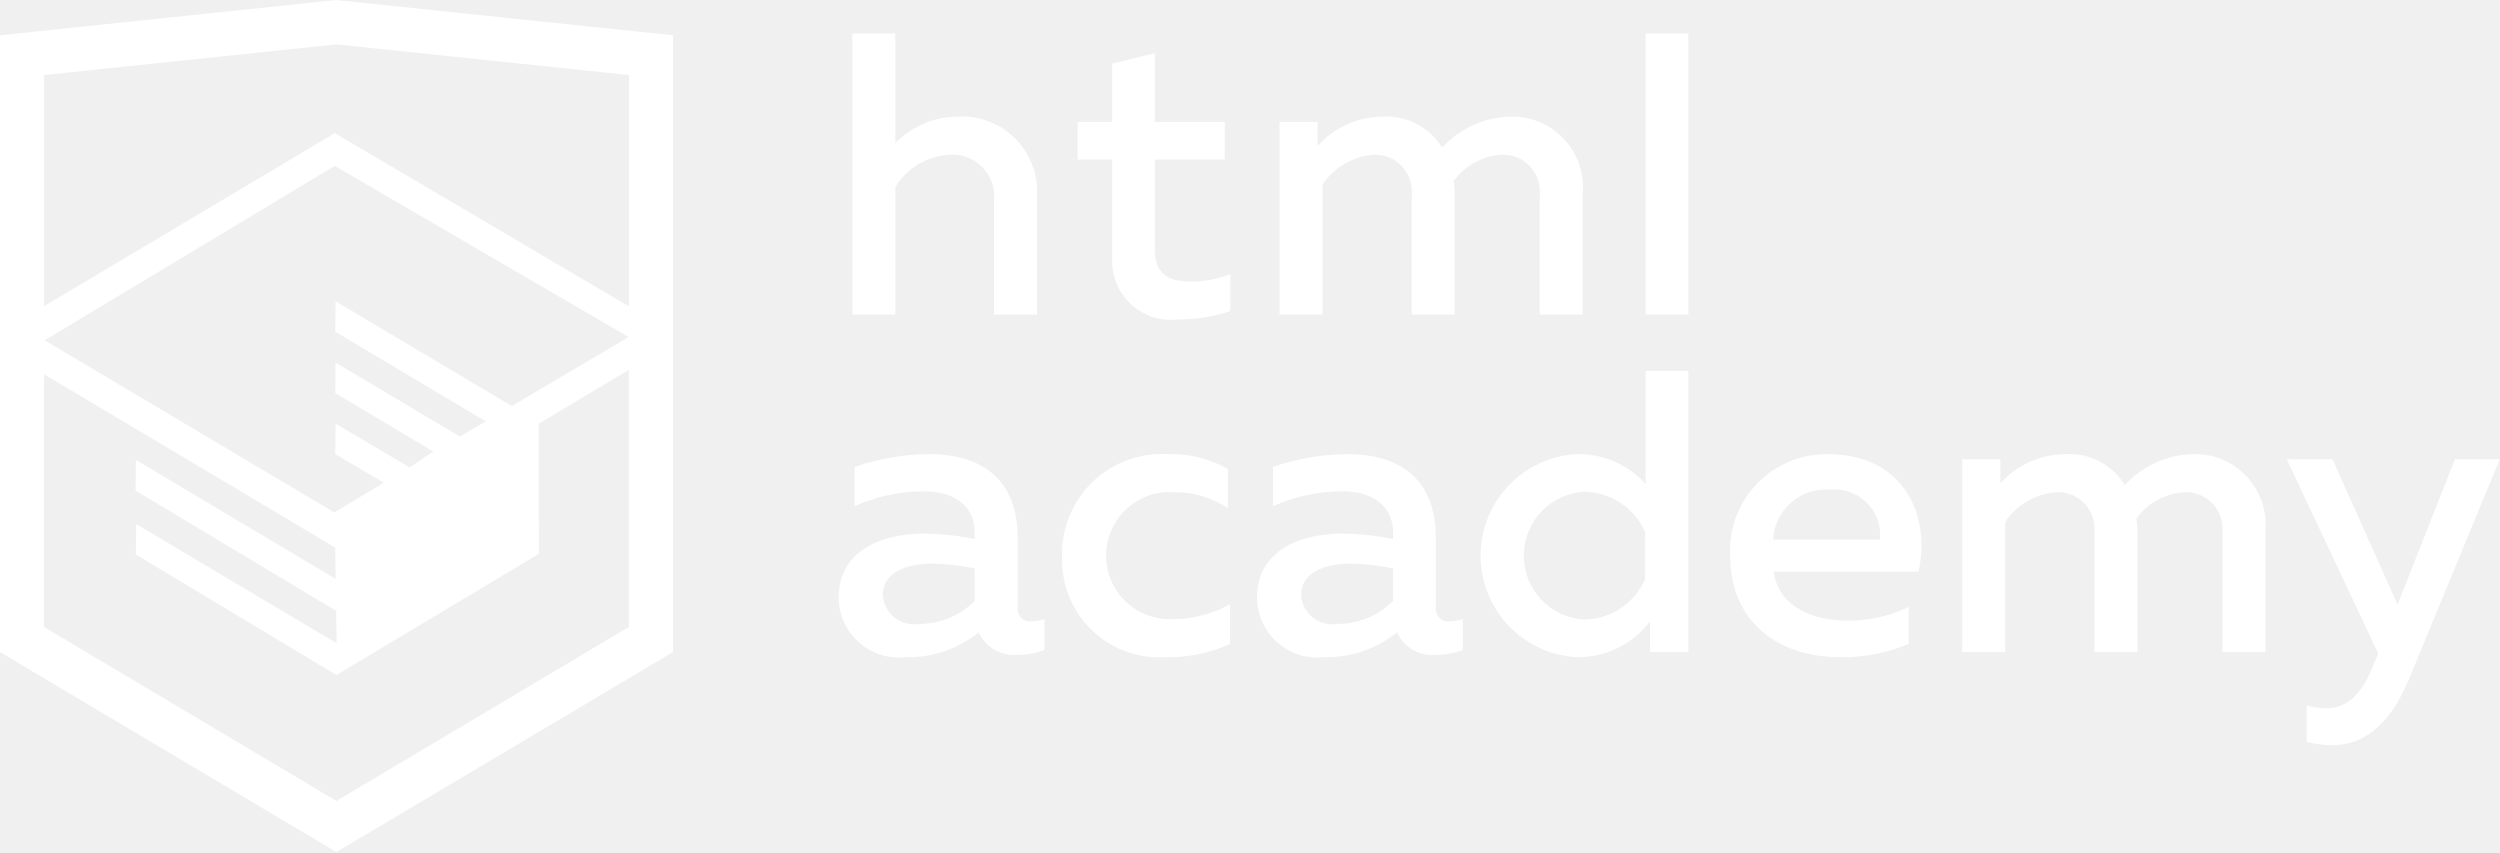
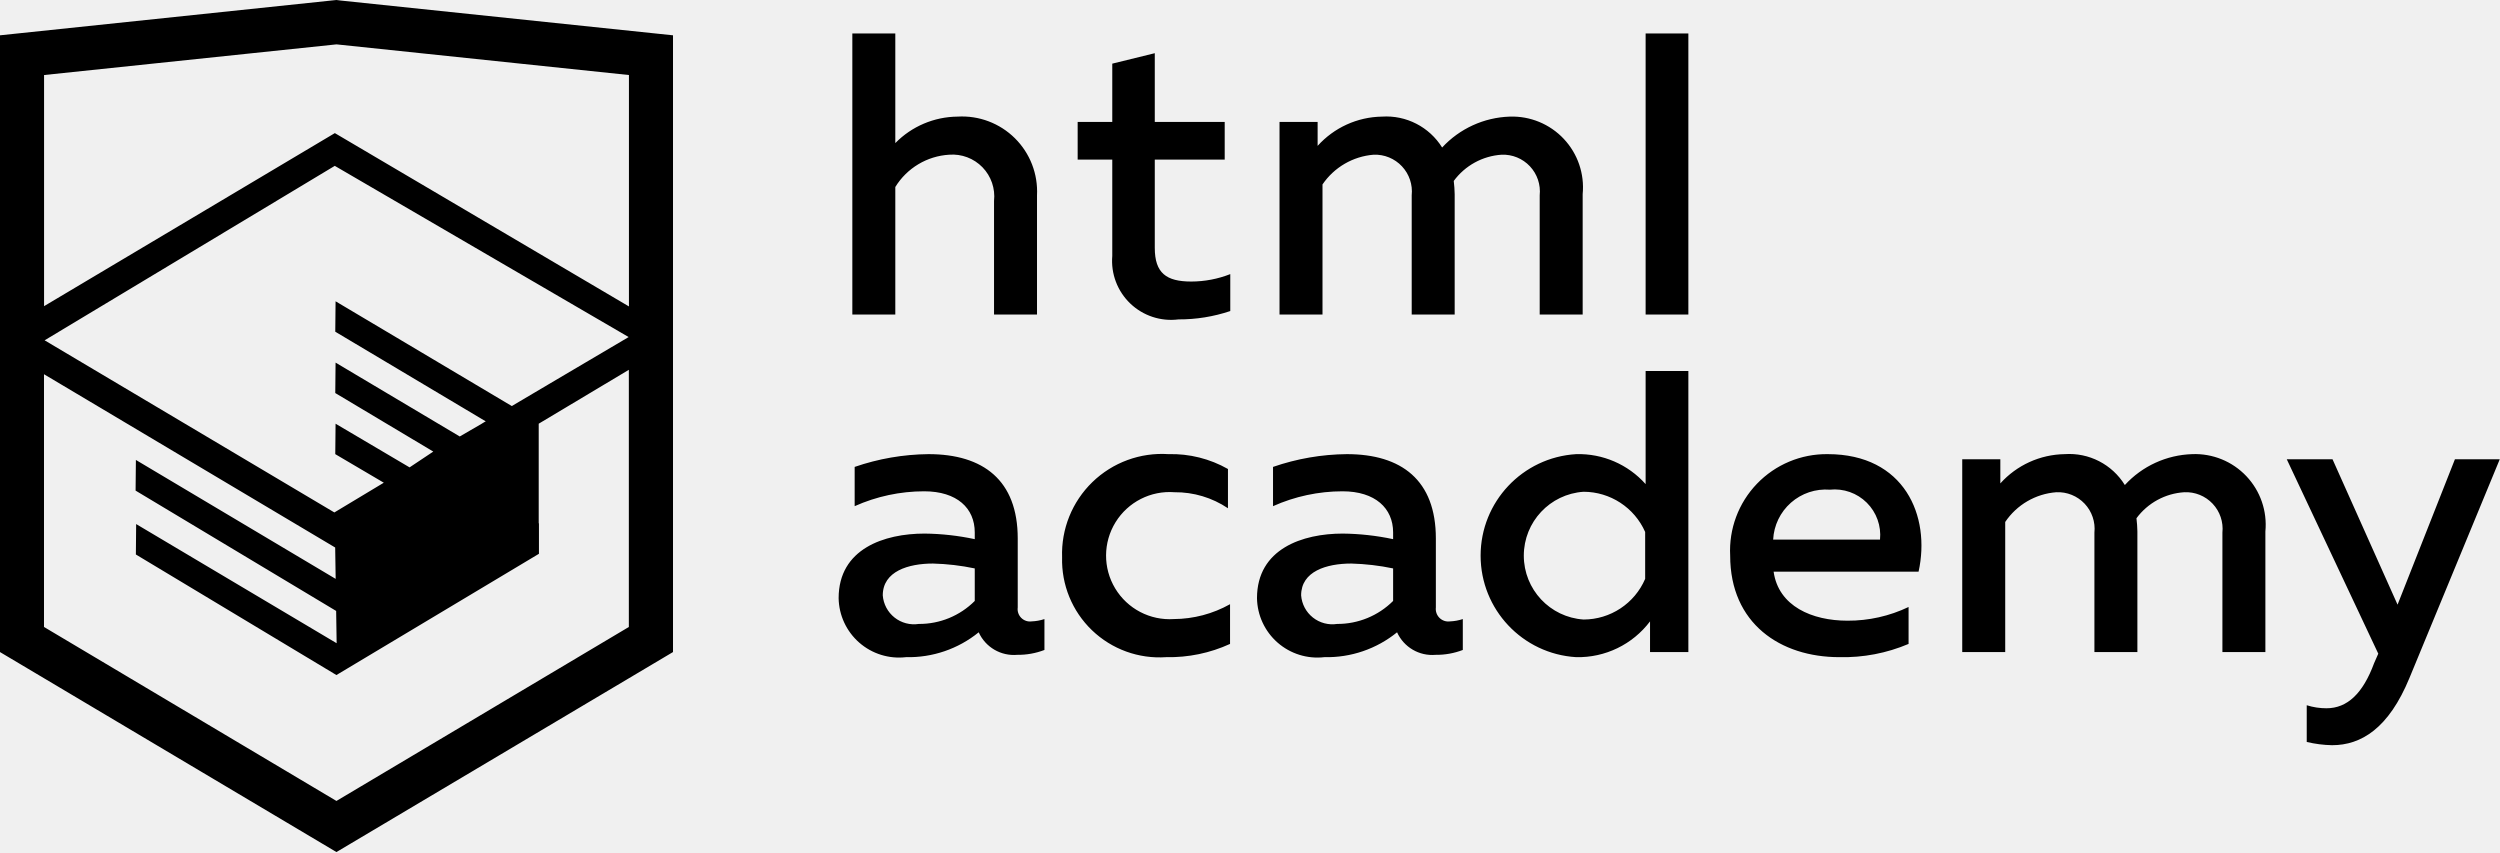
<svg xmlns="http://www.w3.org/2000/svg" width="107.622" height="36.69" viewBox="0 0 107.622 36.69">
-   <defs>
-     <style>
-       .cls-1 {
-         fill: #fff;
-         fill-rule: evenodd;
-       }
-     </style>
-   </defs>
-   <path id="Лого" class="cls-1" d="M1029.6,2359.28a1.983,1.983,0,0,0,.55-0.1v1.33a3.162,3.162,0,0,1-1.17.21,1.663,1.663,0,0,1-1.66-.97,4.791,4.791,0,0,1-3.13,1.07,2.6,2.6,0,0,1-2.9-2.54c0-2.13,1.97-2.78,3.7-2.78a10.909,10.909,0,0,1,2.16.24v-0.29c0-1.04-.76-1.77-2.18-1.77a7.336,7.336,0,0,0-2.99.64v-1.69a10.041,10.041,0,0,1,3.18-.55c2.35,0,3.84,1.12,3.84,3.63v2.97a0.533,0.533,0,0,0,.6.6m-6.41-1.12a1.348,1.348,0,0,0,1.55,1.23,3.373,3.373,0,0,0,2.41-.99V2357a9.984,9.984,0,0,0-1.8-.21c-1.05,0-2.16.33-2.16,1.37m12.3-6.08a4.919,4.919,0,0,1,2.56.64v1.69a4.059,4.059,0,0,0-2.3-.69,2.737,2.737,0,1,0-.03,5.46,5,5,0,0,0,2.42-.64v1.71a6.285,6.285,0,0,1-2.75.57,4.192,4.192,0,0,1-4.48-4.3,4.3,4.3,0,0,1,4.58-4.44m12.12,7.2a1.983,1.983,0,0,0,.55-0.1v1.33a3.162,3.162,0,0,1-1.17.21,1.663,1.663,0,0,1-1.66-.97,4.791,4.791,0,0,1-3.13,1.07,2.6,2.6,0,0,1-2.9-2.54c0-2.13,1.97-2.78,3.69-2.78a11.01,11.01,0,0,1,2.17.24v-0.29c0-1.04-.77-1.77-2.18-1.77a7.336,7.336,0,0,0-2.99.64v-1.69a9.985,9.985,0,0,1,3.18-.55c2.35,0,3.83,1.12,3.83,3.63v2.97a0.54,0.54,0,0,0,.61.6m-6.41-1.12a1.348,1.348,0,0,0,1.55,1.23,3.39,3.39,0,0,0,2.41-.99V2357a10.093,10.093,0,0,0-1.8-.21c-1.06,0-2.16.33-2.16,1.37m16.67-9.66v12.1h-1.65v-1.32a3.876,3.876,0,0,1-3.18,1.54,4.378,4.378,0,0,1,0-8.74,3.861,3.861,0,0,1,2.99,1.29v-4.87h1.84Zm-4.51,5.2a2.756,2.756,0,0,0,0,5.5,2.89,2.89,0,0,0,2.65-1.75v-2.02a2.905,2.905,0,0,0-2.65-1.73m10.51-1.62c3.3,0,4.44,2.66,3.91,5.06h-6.24c0.21,1.49,1.66,2.11,3.18,2.11a6.036,6.036,0,0,0,2.63-.59v1.59a7.192,7.192,0,0,1-2.98.57c-2.54,0-4.7-1.45-4.7-4.37a4.153,4.153,0,0,1,4.2-4.37m0.09,1.53a2.269,2.269,0,0,0-2.44,2.15h4.6a1.964,1.964,0,0,0-2.16-2.15m5.7,6.99v-8.3h1.64v1.04a3.806,3.806,0,0,1,2.77-1.26,2.813,2.813,0,0,1,2.59,1.33,4.106,4.106,0,0,1,2.9-1.33,3.042,3.042,0,0,1,3.15,3.33v5.19h-1.85v-5.14a1.577,1.577,0,0,0-1.64-1.74,2.774,2.774,0,0,0-2.06,1.12,5.459,5.459,0,0,1,.04.57v5.19h-1.85v-5.14a1.577,1.577,0,0,0-1.64-1.74,2.919,2.919,0,0,0-2.2,1.28v5.6h-1.85Zm21.21-8.3h1.93l-3.89,9.42c-0.89,2.16-2.07,2.89-3.33,2.89a5.088,5.088,0,0,1-1.09-.14v-1.58a2.787,2.787,0,0,0,.85.13c0.9,0,1.57-.64,2.05-1.94l0.18-.41-3.94-8.37h1.97l2.8,6.26Zm-67.14-18.33v4.72a3.8,3.8,0,0,1,2.68-1.14,3.231,3.231,0,0,1,3.42,3.39v5.13h-1.85v-4.89a1.8,1.8,0,0,0-1.93-1.99,2.927,2.927,0,0,0-2.32,1.39v5.49h-1.85v-12.1h1.85Zm11.17,0.85v2.96h3.01v1.62h-3.01v3.8c0,1.09.5,1.45,1.57,1.45a4.608,4.608,0,0,0,1.68-.32v1.59a6.9,6.9,0,0,1-2.23.36,2.539,2.539,0,0,1-2.85-2.73v-4.15h-1.49v-1.62h1.49v-2.51Zm5.37,11.25v-8.29h1.64v1.03a3.806,3.806,0,0,1,2.77-1.26,2.833,2.833,0,0,1,2.59,1.33,4.15,4.15,0,0,1,2.91-1.33,3.048,3.048,0,0,1,3.14,3.34v5.18h-1.85v-5.13a1.585,1.585,0,0,0-1.64-1.75,2.783,2.783,0,0,0-2.06,1.13,5.459,5.459,0,0,1,.04.57v5.18h-1.85v-5.13a1.585,1.585,0,0,0-1.64-1.75,2.948,2.948,0,0,0-2.2,1.28v5.6h-1.85Zm15.76,0h1.84v-12.1h-1.84v12.1Zm-56.207-13.52-0.152-.02-14.484,1.52v26.55l14.484,8.61,14.489-8.61v-26.55Zm12.437,26.97-12.589,7.49-12.589-7.49v-10.88l12.535,7.46,0.021,1.35-8.6-5.12-0.013,1.32,8.634,5.18,0.021,1.39-8.631-5.13-0.012,1.31,8.633,5.19,8.719-5.22v-1.31h-0.01v-4.29l3.88-2.32v11.07Zm-0.01-12.48-3.44,2.03-1.59.94-7.586-4.51-0.013,1.31,6.479,3.86-0.06.03-0.13.08-0.93.54-5.346-3.18-0.013,1.31,4.219,2.52-0.99.66-0.03.02-3.186-1.88-0.013,1.31,2.089,1.23-2.128,1.28-12.473-7.41,12.491-7.51h0Zm0.01-1.32-12.657-7.46h0l-12.518,7.45v-9.95l12.589-1.32,12.589,1.32v9.96Z" transform="translate(-985.188 -2332.53)" />
+   <path class="svg-logo" d="M1029.6,2359.28a1.983,1.983,0,0,0,.55-0.1v1.33a3.162,3.162,0,0,1-1.17.21,1.663,1.663,0,0,1-1.66-.97,4.791,4.791,0,0,1-3.13,1.07,2.6,2.6,0,0,1-2.9-2.54c0-2.13,1.97-2.78,3.7-2.78a10.909,10.909,0,0,1,2.16.24v-0.29c0-1.04-.76-1.77-2.18-1.77a7.336,7.336,0,0,0-2.99.64v-1.69a10.041,10.041,0,0,1,3.18-.55c2.35,0,3.84,1.12,3.84,3.63v2.97a0.533,0.533,0,0,0,.6.6m-6.41-1.12a1.348,1.348,0,0,0,1.55,1.23,3.373,3.373,0,0,0,2.41-.99V2357a9.984,9.984,0,0,0-1.8-.21c-1.05,0-2.16.33-2.16,1.37m12.3-6.08a4.919,4.919,0,0,1,2.56.64v1.69a4.059,4.059,0,0,0-2.3-.69,2.737,2.737,0,1,0-.03,5.46,5,5,0,0,0,2.42-.64v1.71a6.285,6.285,0,0,1-2.75.57,4.192,4.192,0,0,1-4.48-4.3,4.3,4.3,0,0,1,4.58-4.44m12.12,7.2a1.983,1.983,0,0,0,.55-0.1v1.33a3.162,3.162,0,0,1-1.17.21,1.663,1.663,0,0,1-1.66-.97,4.791,4.791,0,0,1-3.13,1.07,2.6,2.6,0,0,1-2.9-2.54c0-2.13,1.97-2.78,3.69-2.78a11.01,11.01,0,0,1,2.17.24v-0.29c0-1.04-.77-1.77-2.18-1.77a7.336,7.336,0,0,0-2.99.64v-1.69a9.985,9.985,0,0,1,3.18-.55c2.35,0,3.83,1.12,3.83,3.63v2.97a0.54,0.54,0,0,0,.61.6m-6.41-1.12a1.348,1.348,0,0,0,1.55,1.23,3.39,3.39,0,0,0,2.41-.99V2357a10.093,10.093,0,0,0-1.8-.21c-1.06,0-2.16.33-2.16,1.37m16.67-9.66v12.1h-1.65v-1.32a3.876,3.876,0,0,1-3.18,1.54,4.378,4.378,0,0,1,0-8.74,3.861,3.861,0,0,1,2.99,1.29v-4.87h1.84Zm-4.51,5.2a2.756,2.756,0,0,0,0,5.5,2.89,2.89,0,0,0,2.65-1.75v-2.02a2.905,2.905,0,0,0-2.65-1.73m10.51-1.62c3.3,0,4.44,2.66,3.91,5.06h-6.24c0.21,1.49,1.66,2.11,3.18,2.11a6.036,6.036,0,0,0,2.63-.59v1.59a7.192,7.192,0,0,1-2.98.57c-2.54,0-4.7-1.45-4.7-4.37a4.153,4.153,0,0,1,4.2-4.37m0.09,1.53a2.269,2.269,0,0,0-2.44,2.15h4.6a1.964,1.964,0,0,0-2.16-2.15m5.7,6.99v-8.3h1.64v1.04a3.806,3.806,0,0,1,2.77-1.26,2.813,2.813,0,0,1,2.59,1.33,4.106,4.106,0,0,1,2.9-1.33,3.042,3.042,0,0,1,3.15,3.33v5.19h-1.85v-5.14a1.577,1.577,0,0,0-1.64-1.74,2.774,2.774,0,0,0-2.06,1.12,5.459,5.459,0,0,1,.04.57v5.19h-1.85v-5.14a1.577,1.577,0,0,0-1.64-1.74,2.919,2.919,0,0,0-2.2,1.28v5.6h-1.85Zm21.21-8.3h1.93l-3.89,9.42c-0.89,2.16-2.07,2.89-3.33,2.89a5.088,5.088,0,0,1-1.09-.14v-1.58a2.787,2.787,0,0,0,.85.13c0.9,0,1.57-.64,2.05-1.94l0.18-.41-3.94-8.37h1.97l2.8,6.26Zm-67.14-18.33v4.72a3.8,3.8,0,0,1,2.68-1.14,3.231,3.231,0,0,1,3.42,3.39v5.13h-1.85v-4.89a1.8,1.8,0,0,0-1.93-1.99,2.927,2.927,0,0,0-2.32,1.39v5.49h-1.85v-12.1h1.85Zm11.17,0.85v2.96h3.01v1.62h-3.01v3.8c0,1.09.5,1.45,1.57,1.45a4.608,4.608,0,0,0,1.68-.32v1.59a6.9,6.9,0,0,1-2.23.36,2.539,2.539,0,0,1-2.85-2.73v-4.15h-1.49v-1.62h1.49v-2.51Zm5.37,11.25v-8.29h1.64v1.03a3.806,3.806,0,0,1,2.77-1.26,2.833,2.833,0,0,1,2.59,1.33,4.15,4.15,0,0,1,2.91-1.33,3.048,3.048,0,0,1,3.14,3.34v5.18h-1.85v-5.13a1.585,1.585,0,0,0-1.64-1.75,2.783,2.783,0,0,0-2.06,1.13,5.459,5.459,0,0,1,.04.57v5.18h-1.85v-5.13a1.585,1.585,0,0,0-1.64-1.75,2.948,2.948,0,0,0-2.2,1.28v5.6h-1.85Zm15.76,0h1.84v-12.1h-1.84v12.1Zm-56.207-13.52-0.152-.02-14.484,1.52v26.55l14.484,8.61,14.489-8.61v-26.55Zm12.437,26.97-12.589,7.49-12.589-7.49v-10.88l12.535,7.46,0.021,1.35-8.6-5.12-0.013,1.32,8.634,5.18,0.021,1.39-8.631-5.13-0.012,1.31,8.633,5.19,8.719-5.22v-1.31h-0.01v-4.29l3.88-2.32v11.07Zm-0.01-12.48-3.44,2.03-1.59.94-7.586-4.51-0.013,1.31,6.479,3.86-0.06.03-0.13.08-0.93.54-5.346-3.18-0.013,1.31,4.219,2.52-0.99.66-0.03.02-3.186-1.88-0.013,1.31,2.089,1.23-2.128,1.28-12.473-7.41,12.491-7.51h0Zm0.01-1.32-12.657-7.46h0l-12.518,7.45v-9.95l12.589-1.32,12.589,1.32v9.96Z" transform="translate(-985.188 -2332.53)" />
</svg>
